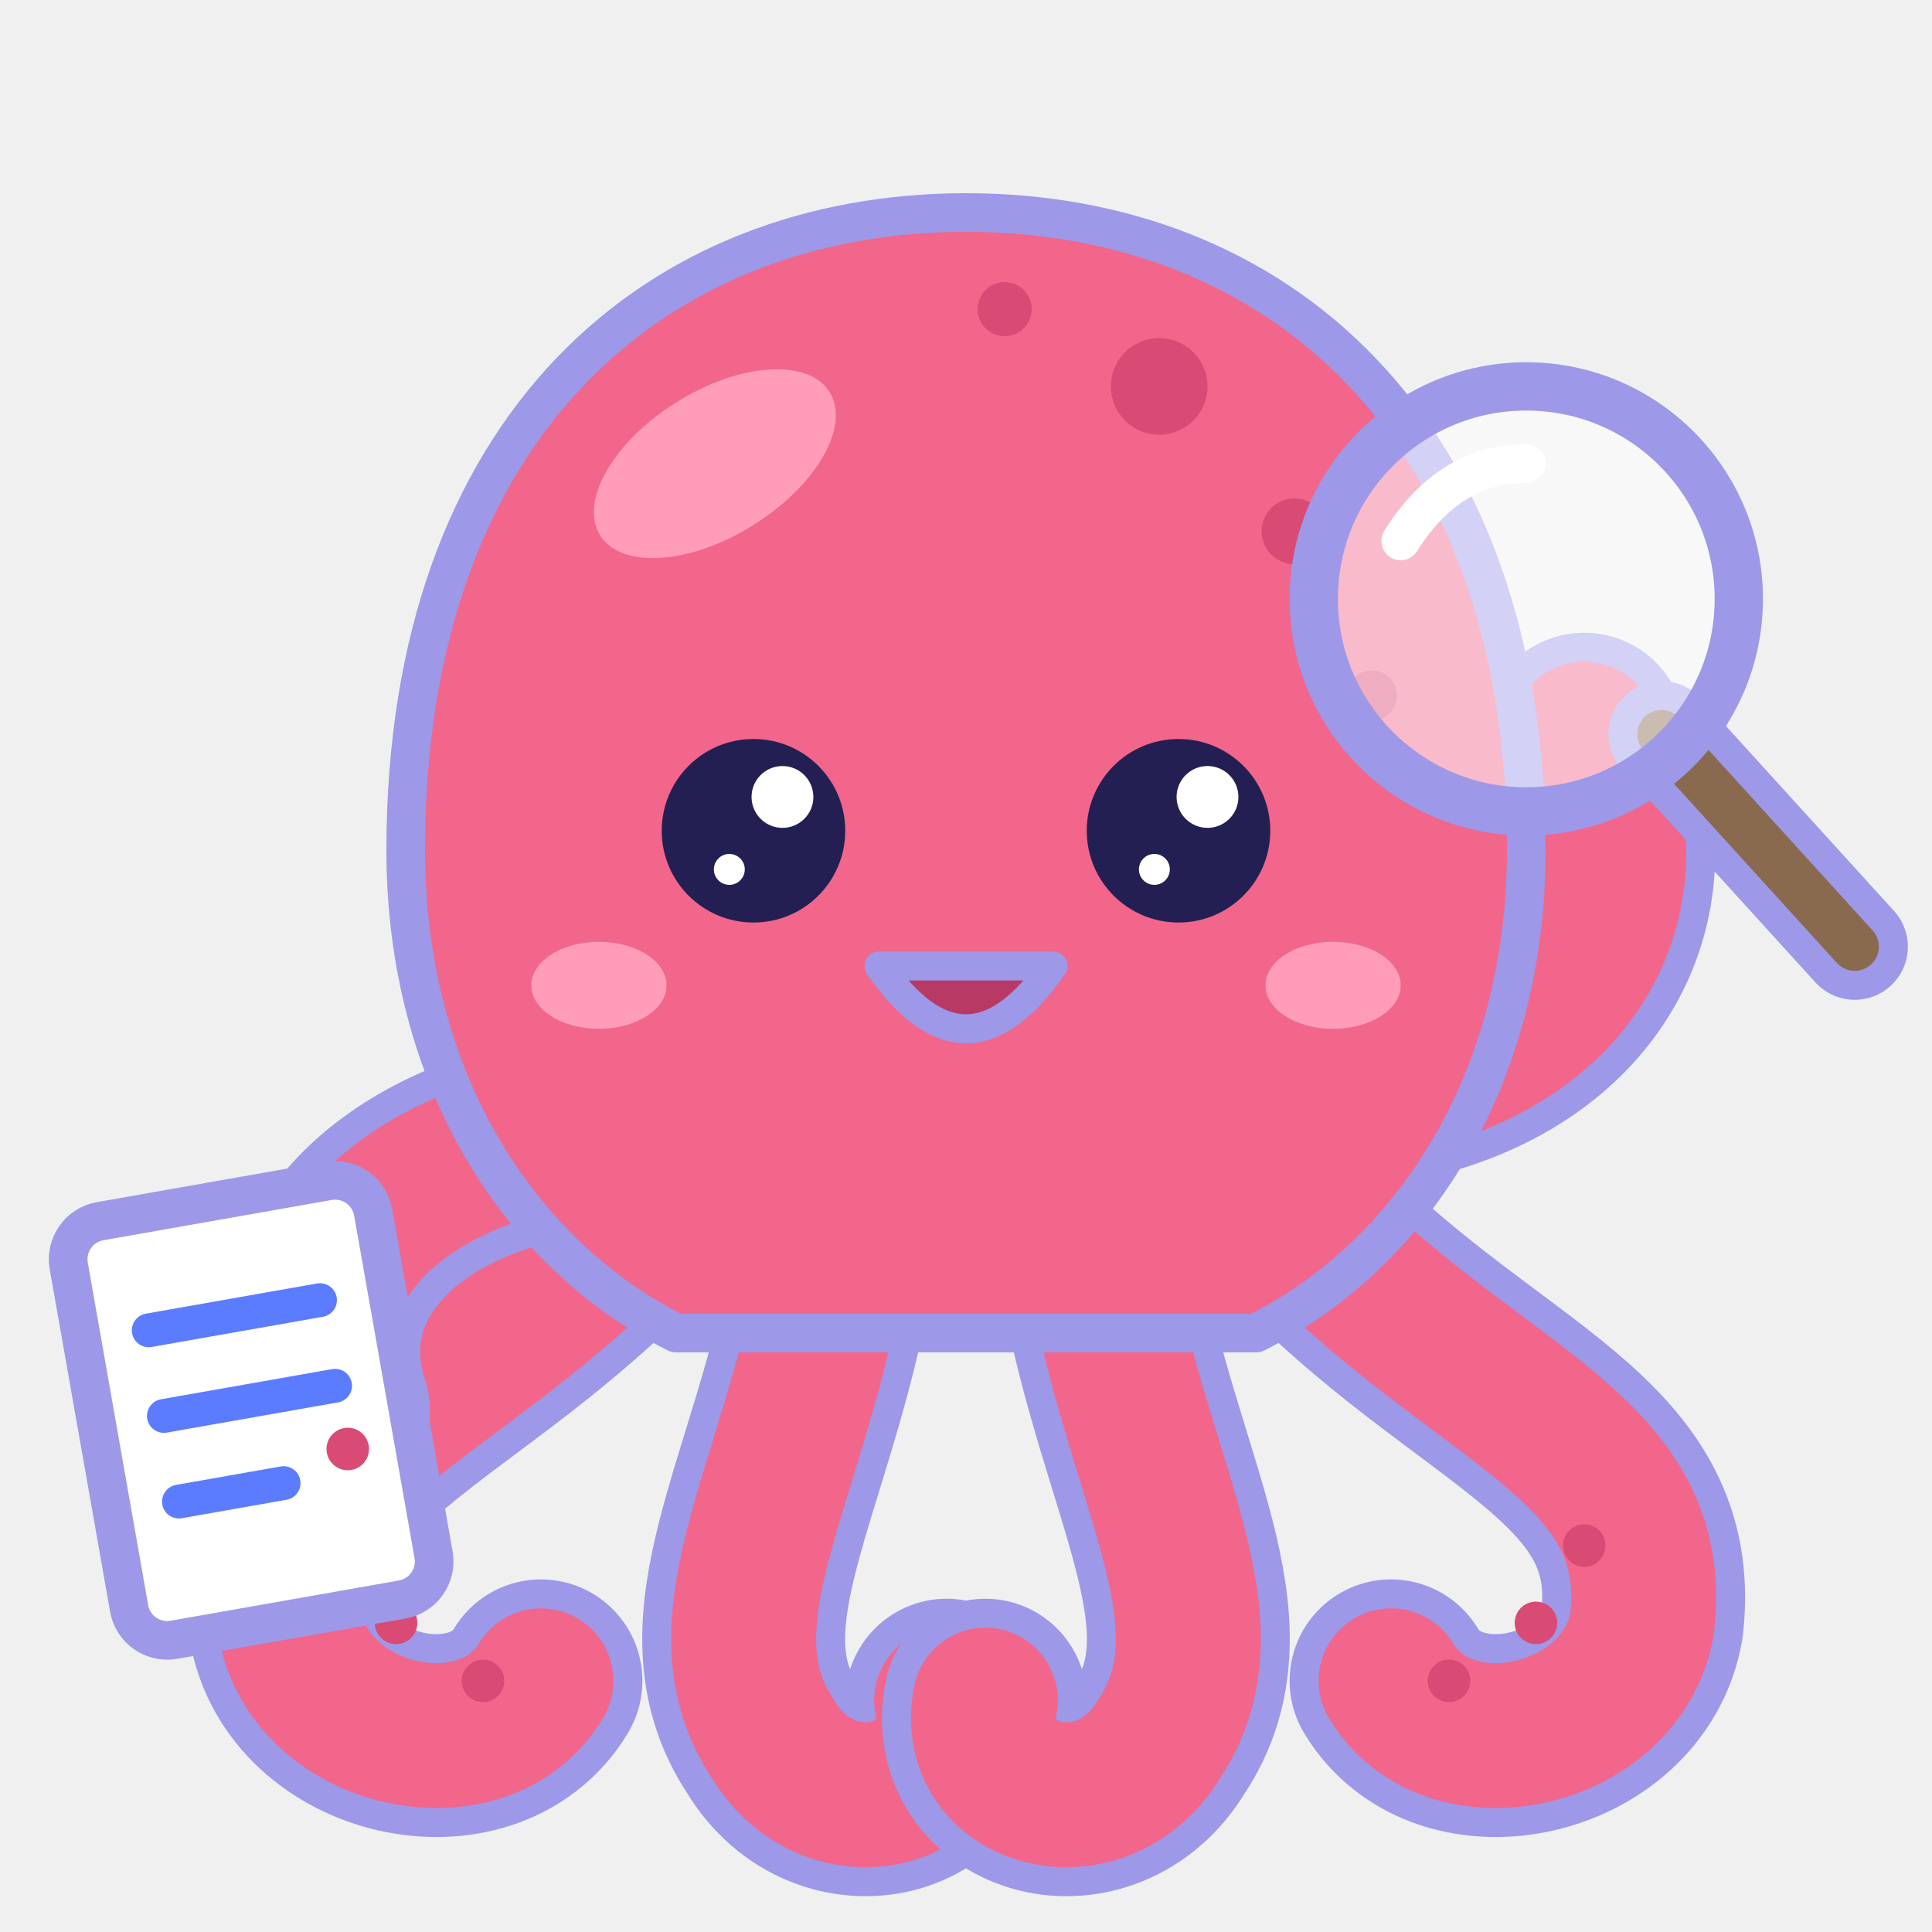
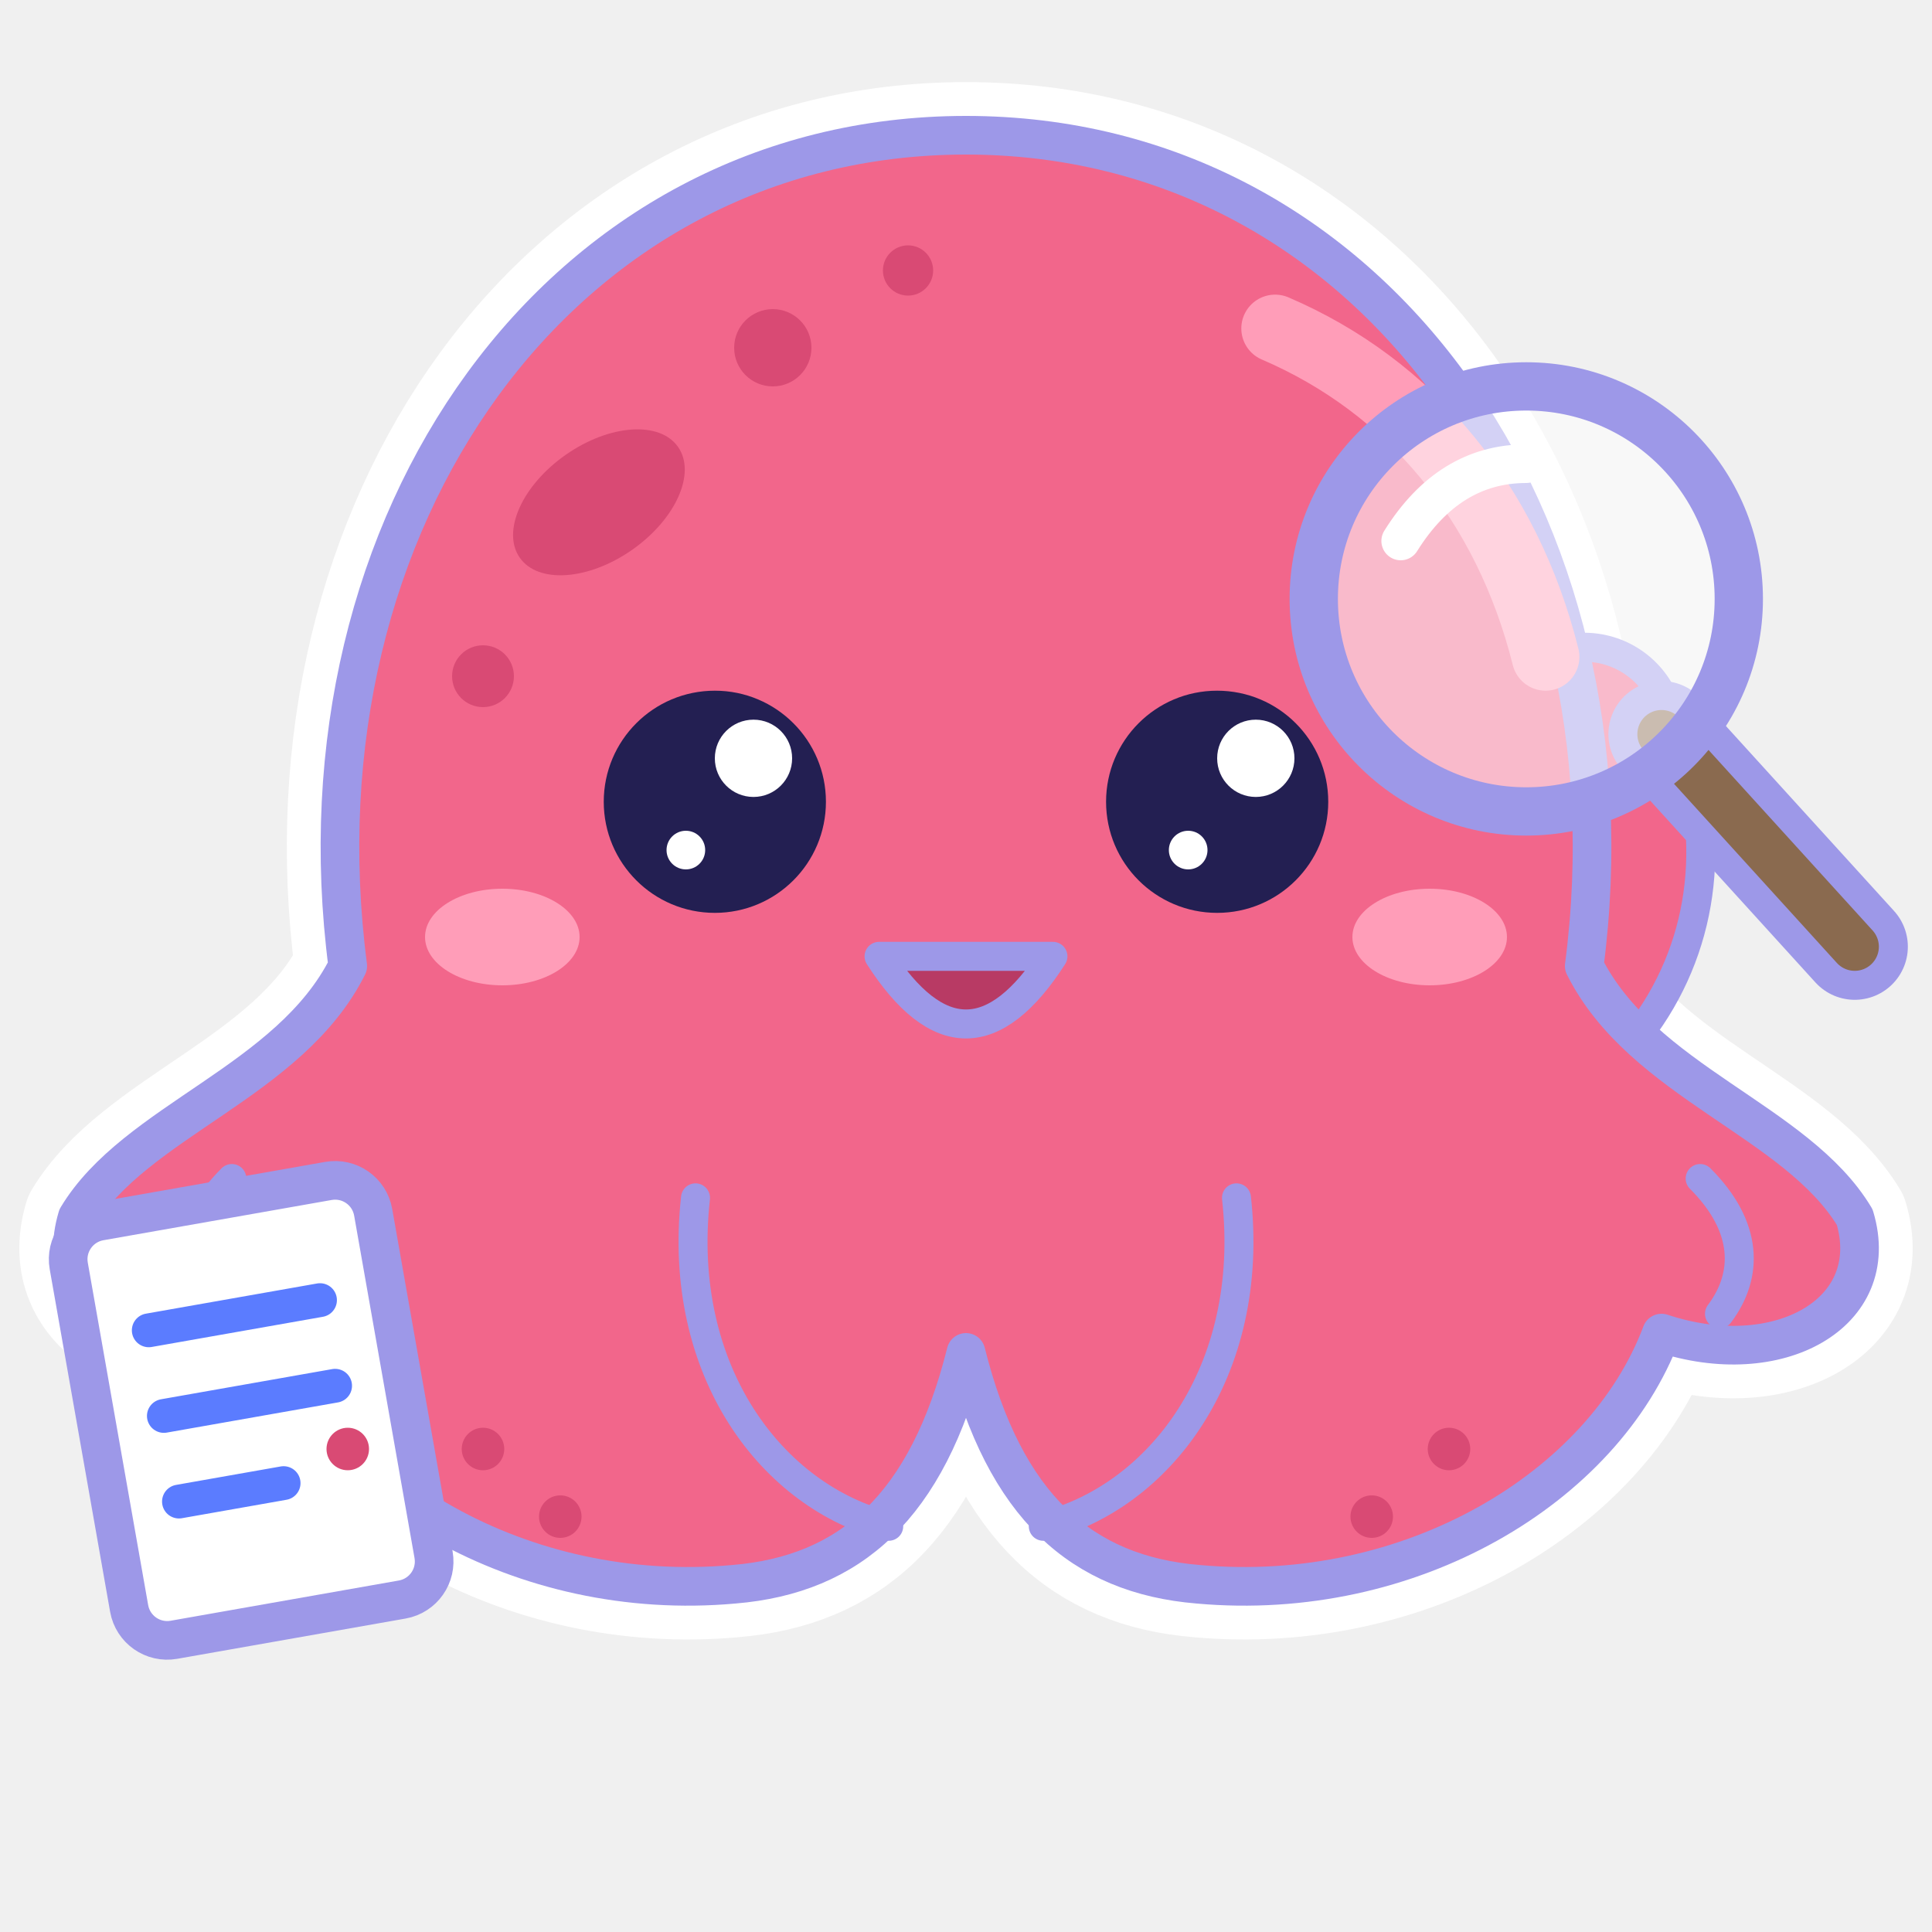
<svg xmlns="http://www.w3.org/2000/svg" viewBox="0 0 200 200" role="img" aria-label="Pouple the octopus">
-   <path d="M64 128 C46 146 28 150 30 168 C32 180 50 184 56 174" fill="none" stroke="#9D98E8" stroke-width="21" stroke-linecap="round" stroke-linejoin="round" />
-   <path d="M64 128 C46 146 28 150 30 168 C32 180 50 184 56 174" fill="none" stroke="#F2668B" stroke-width="15" stroke-linecap="round" stroke-linejoin="round" />
-   <path d="M86 132 C82 154 72 168 80 180 C86 190 100 186 98 176" fill="none" stroke="#9D98E8" stroke-width="21" stroke-linecap="round" stroke-linejoin="round" />
-   <path d="M86 132 C82 154 72 168 80 180 C86 190 100 186 98 176" fill="none" stroke="#F2668B" stroke-width="15" stroke-linecap="round" stroke-linejoin="round" />
-   <path d="M114 132 C118 154 128 168 120 180 C114 190 100 186 102 176" fill="none" stroke="#9D98E8" stroke-width="21" stroke-linecap="round" stroke-linejoin="round" />
-   <path d="M114 132 C118 154 128 168 120 180 C114 190 100 186 102 176" fill="none" stroke="#F2668B" stroke-width="15" stroke-linecap="round" stroke-linejoin="round" />
-   <path d="M136 128 C154 146 172 150 170 168 C168 180 150 184 144 174" fill="none" stroke="#9D98E8" stroke-width="21" stroke-linecap="round" stroke-linejoin="round" />
-   <path d="M136 128 C154 146 172 150 170 168 C168 180 150 184 144 174" fill="none" stroke="#F2668B" stroke-width="15" stroke-linecap="round" stroke-linejoin="round" />
-   <circle cx="36" cy="160" r="2.2" fill="#D94A74" />
-   <circle cx="41" cy="168" r="2.2" fill="#D94A74" />
-   <circle cx="50" cy="174" r="2.2" fill="#D94A74" />
-   <circle cx="164" cy="160" r="2.2" fill="#D94A74" />
-   <circle cx="159" cy="168" r="2.2" fill="#D94A74" />
-   <circle cx="150" cy="174" r="2.2" fill="#D94A74" />
+   <path d="M36 100 C30 54 58 14 100 14 C142 14 170 54 164 100 C170 112 186 116 192 126 C195 136 184 142 172 138 C166 154 146 166 124 164 C112 163 104 156 100 140 C96 156 88 163 76 164 C54 166 34 154 28 138 C16 142 5 136 8 126 C14 116 30 112 36 100 Z" fill="#fff" stroke="#fff" stroke-width="11" stroke-linejoin="round" />
  <path d="M144 112 C164 108 172 92 164 76" fill="none" stroke="#9D98E8" stroke-width="21" stroke-linecap="round" stroke-linejoin="round" />
  <path d="M144 112 C164 108 172 92 164 76" fill="none" stroke="#F2668B" stroke-width="15" stroke-linecap="round" stroke-linejoin="round" />
  <path d="M56 118 C38 122 30 134 34 146" fill="none" stroke="#9D98E8" stroke-width="21" stroke-linecap="round" stroke-linejoin="round" />
  <path d="M56 118 C38 122 30 134 34 146" fill="none" stroke="#F2668B" stroke-width="15" stroke-linecap="round" stroke-linejoin="round" />
-   <path d="M42 88 C42 44 68 22 100 22 C132 22 158 44 158 88 C158 112 146 130 130 138 L70 138 C54 130 42 112 42 88 Z" fill="#F2668B" stroke="#9D98E8" stroke-width="4" stroke-linejoin="round" />
-   <ellipse cx="74" cy="48" rx="14" ry="7.5" transform="rotate(-32 74 48)" fill="#FF9DB8" />
-   <circle cx="120" cy="40" r="5" fill="#D94A74" />
-   <circle cx="134" cy="55" r="3.4" fill="#D94A74" />
-   <circle cx="104" cy="32" r="2.8" fill="#D94A74" />
-   <circle cx="142" cy="72" r="2.6" fill="#D94A74" />
-   <ellipse cx="62" cy="102" rx="7" ry="4.5" fill="#FF9DB8" />
-   <ellipse cx="138" cy="102" rx="7" ry="4.5" fill="#FF9DB8" />
-   <circle cx="78" cy="86" r="9.5" fill="#231F52" />
-   <circle cx="122" cy="86" r="9.5" fill="#231F52" />
-   <circle cx="81" cy="82.5" r="3.2" fill="#fff" />
-   <circle cx="125" cy="82.5" r="3.2" fill="#fff" />
-   <circle cx="75.5" cy="90" r="1.6" fill="#fff" />
-   <circle cx="119.5" cy="90" r="1.6" fill="#fff" />
-   <path d="M91 100 Q100 113 109 100 Z" fill="#B83A64" stroke="#9D98E8" stroke-width="3" stroke-linejoin="round" />
+   <path d="M36 100 C30 54 58 14 100 14 C142 14 170 54 164 100 C170 112 186 116 192 126 C195 136 184 142 172 138 C166 154 146 166 124 164 C112 163 104 156 100 140 C96 156 88 163 76 164 C54 166 34 154 28 138 C16 142 5 136 8 126 C14 116 30 112 36 100 Z" fill="#F2668B" stroke="#9D98E8" stroke-width="4" stroke-linejoin="round" />
+   <path d="M128 124 C130 142 120 155 108 158" fill="none" stroke="#9D98E8" stroke-width="3" stroke-linecap="round" />
+   <path d="M72 124 C70 142 80 155 92 158" fill="none" stroke="#9D98E8" stroke-width="3" stroke-linecap="round" />
+   <path d="M176 122 C181 127 181 132 178 136" fill="none" stroke="#9D98E8" stroke-width="3" stroke-linecap="round" />
+   <path d="M24 122 C19 127 19 132 22 136" fill="none" stroke="#9D98E8" stroke-width="3" stroke-linecap="round" />
+   <path d="M132 34 C146 40 156 52 160 68" fill="none" stroke="#FF9DB8" stroke-width="7" stroke-linecap="round" />
+   <ellipse cx="62" cy="52" rx="10" ry="6" transform="rotate(-35 62 52)" fill="#D94A74" />
+   <circle cx="80" cy="36" r="4" fill="#D94A74" />
+   <circle cx="50" cy="70" r="3.2" fill="#D94A74" />
+   <circle cx="94" cy="28" r="2.6" fill="#D94A74" />
+   <circle cx="150" cy="150" r="2.2" fill="#D94A74" />
+   <circle cx="142" cy="157" r="2.2" fill="#D94A74" />
+   <circle cx="50" cy="150" r="2.2" fill="#D94A74" />
+   <circle cx="58" cy="157" r="2.2" fill="#D94A74" />
+   <g transform="translate(0 -15)">
+     <ellipse cx="52" cy="112" rx="8" ry="5" fill="#FF9DB8" />
+     <ellipse cx="148" cy="112" rx="8" ry="5" fill="#FF9DB8" />
+     <circle cx="74" cy="98" r="11.5" fill="#231F52" />
+     <circle cx="126" cy="98" r="11.5" fill="#231F52" />
+     <circle cx="78" cy="93.5" r="4" fill="#fff" />
+     <circle cx="130" cy="93.5" r="4" fill="#fff" />
+     <circle cx="71" cy="103" r="2" fill="#fff" />
+     <circle cx="123" cy="103" r="2" fill="#fff" />
+     <path d="M91 114 Q100 128 109 114 Z" fill="#B83A64" stroke="#9D98E8" stroke-width="3" stroke-linejoin="round" />
+   </g>
  <g transform="rotate(-10 26 146)">
    <rect x="10" y="124" width="32" height="44" rx="4" fill="#FFFFFF" stroke="#9D98E8" stroke-width="4" />
    <path d="M17 136 h18 M17 145 h18 M17 154 h11" stroke="#5B7CFF" stroke-width="3.5" stroke-linecap="round" />
  </g>
  <path d="M172 76 L192 98" stroke="#9D98E8" stroke-width="11" stroke-linecap="round" />
  <path d="M172 76 L192 98" stroke="#8A6A4F" stroke-width="5" stroke-linecap="round" />
  <circle cx="158" cy="62" r="22" fill="#fff" fill-opacity=".55" stroke="#9D98E8" stroke-width="5" />
  <path d="M145 56 Q150 48 158 48" fill="none" stroke="#fff" stroke-width="4" stroke-linecap="round" />
  <circle cx="36" cy="150" r="2.2" fill="#D94A74" />
</svg>
